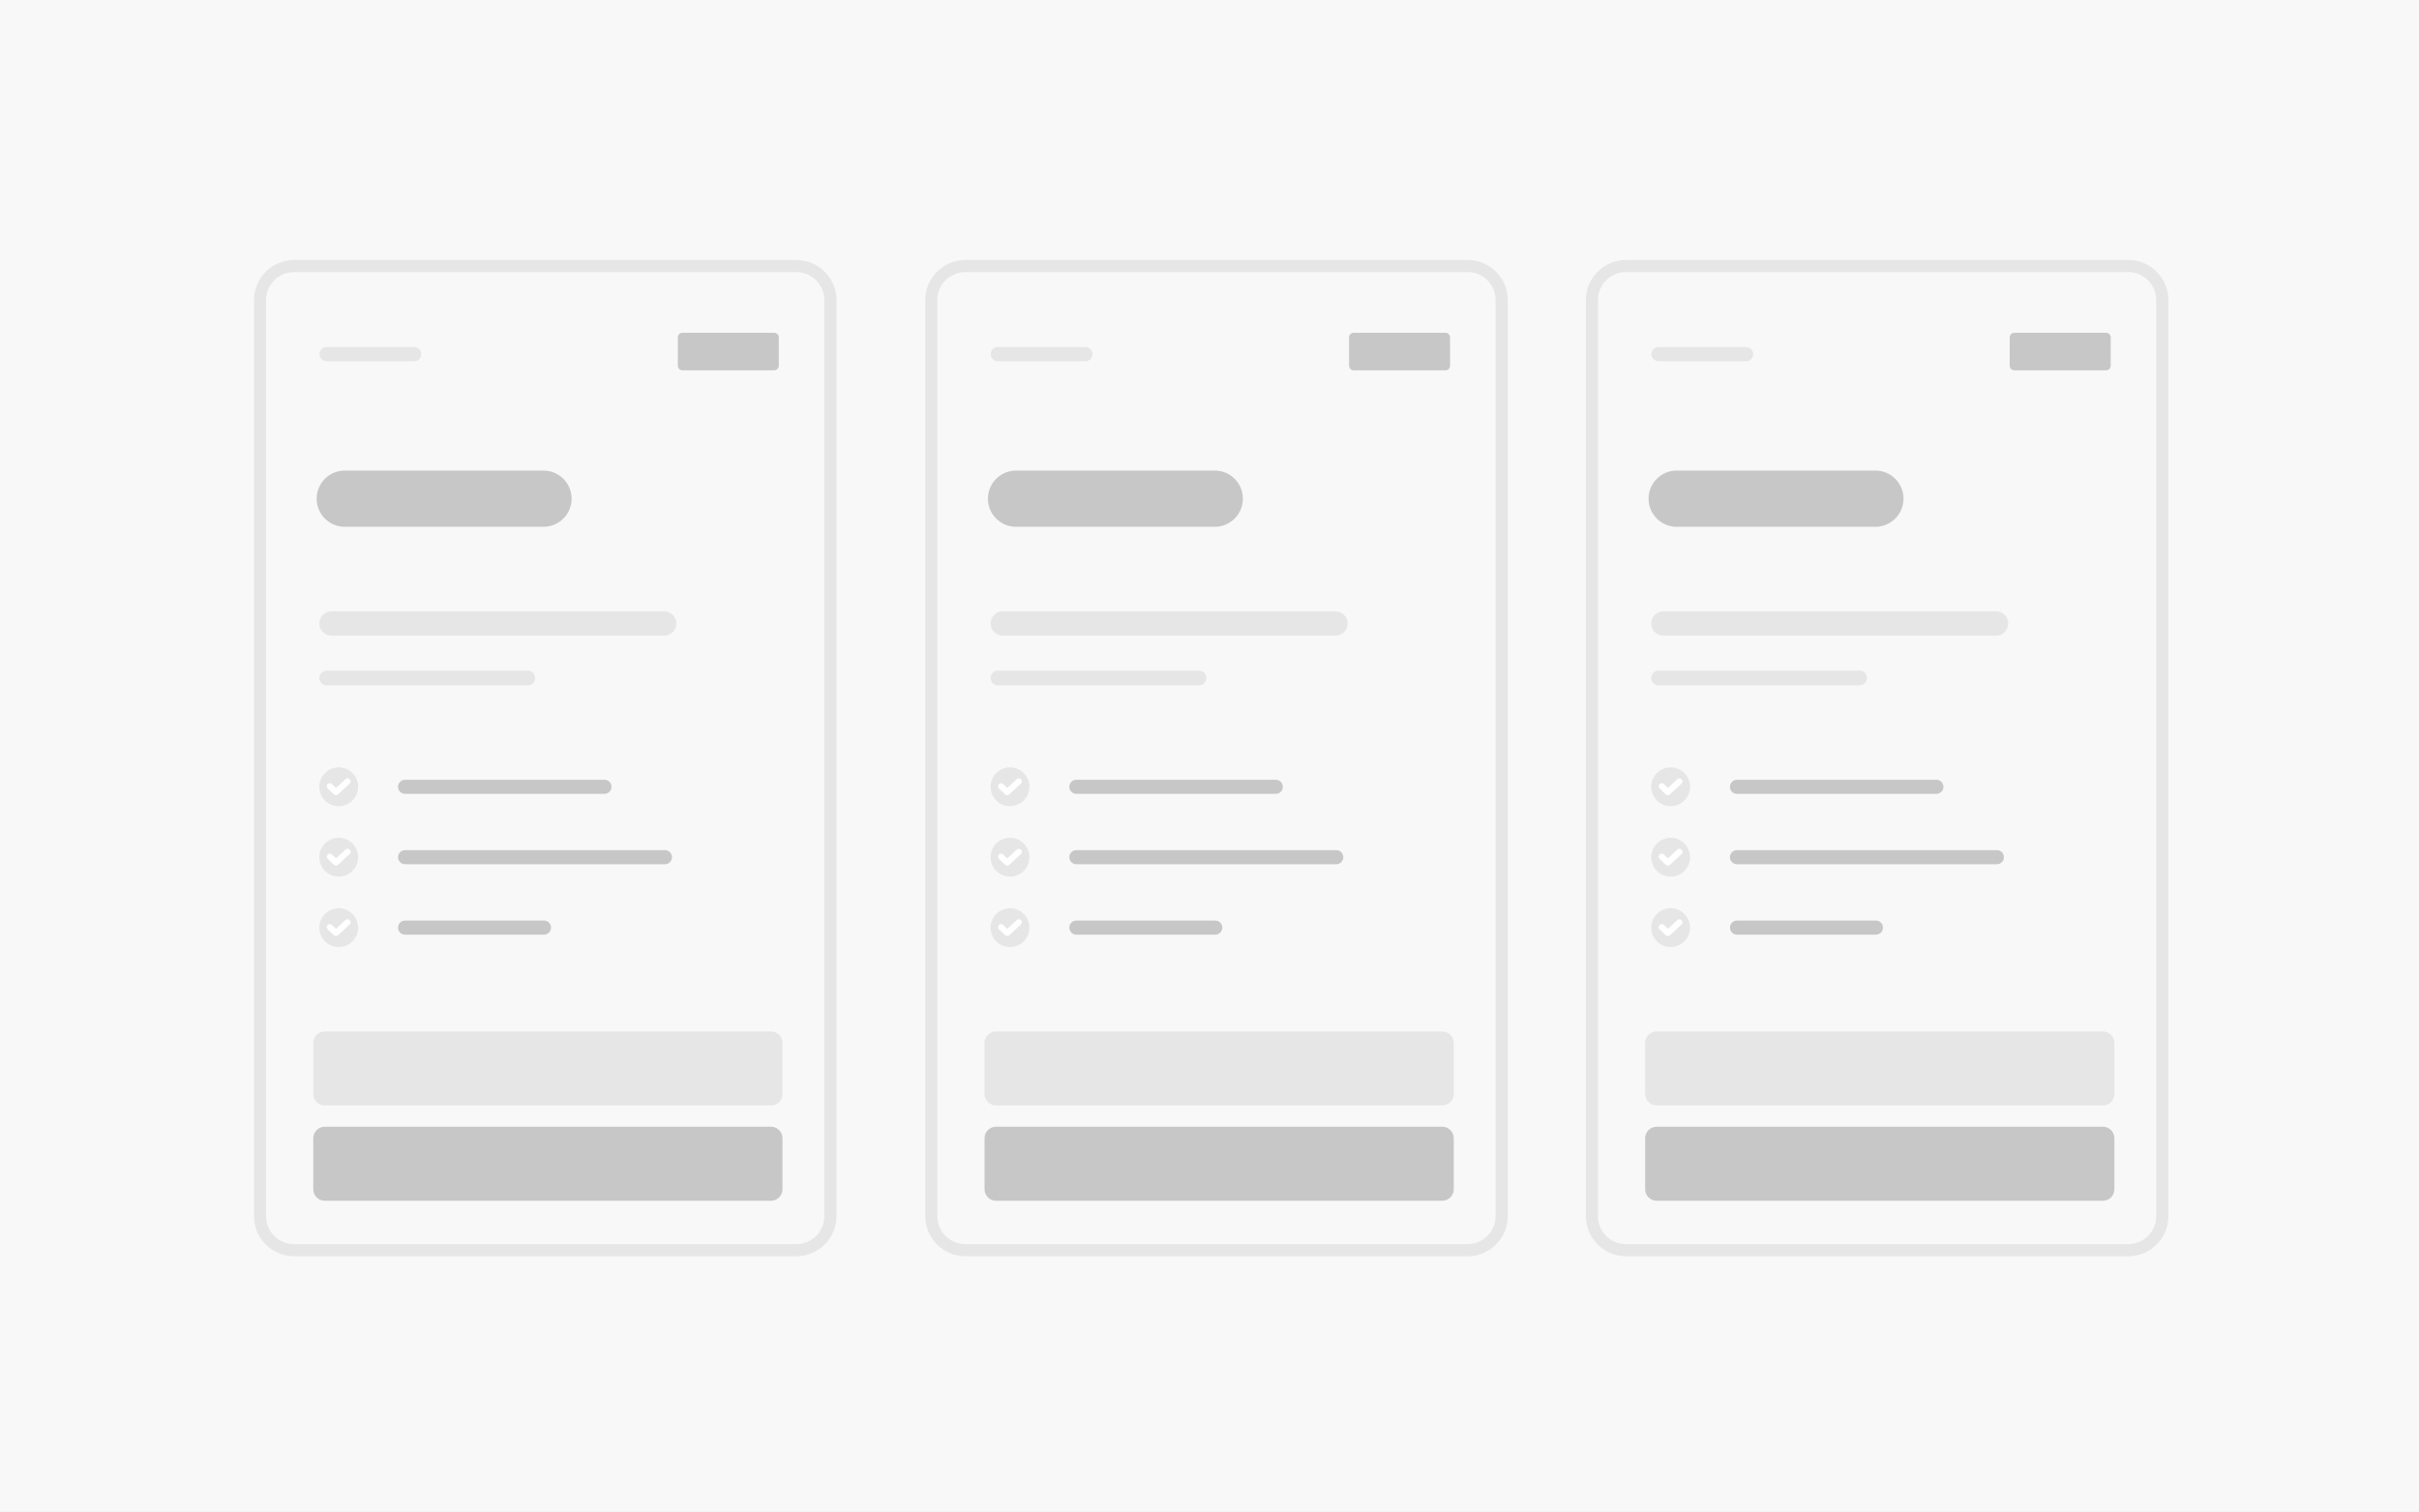
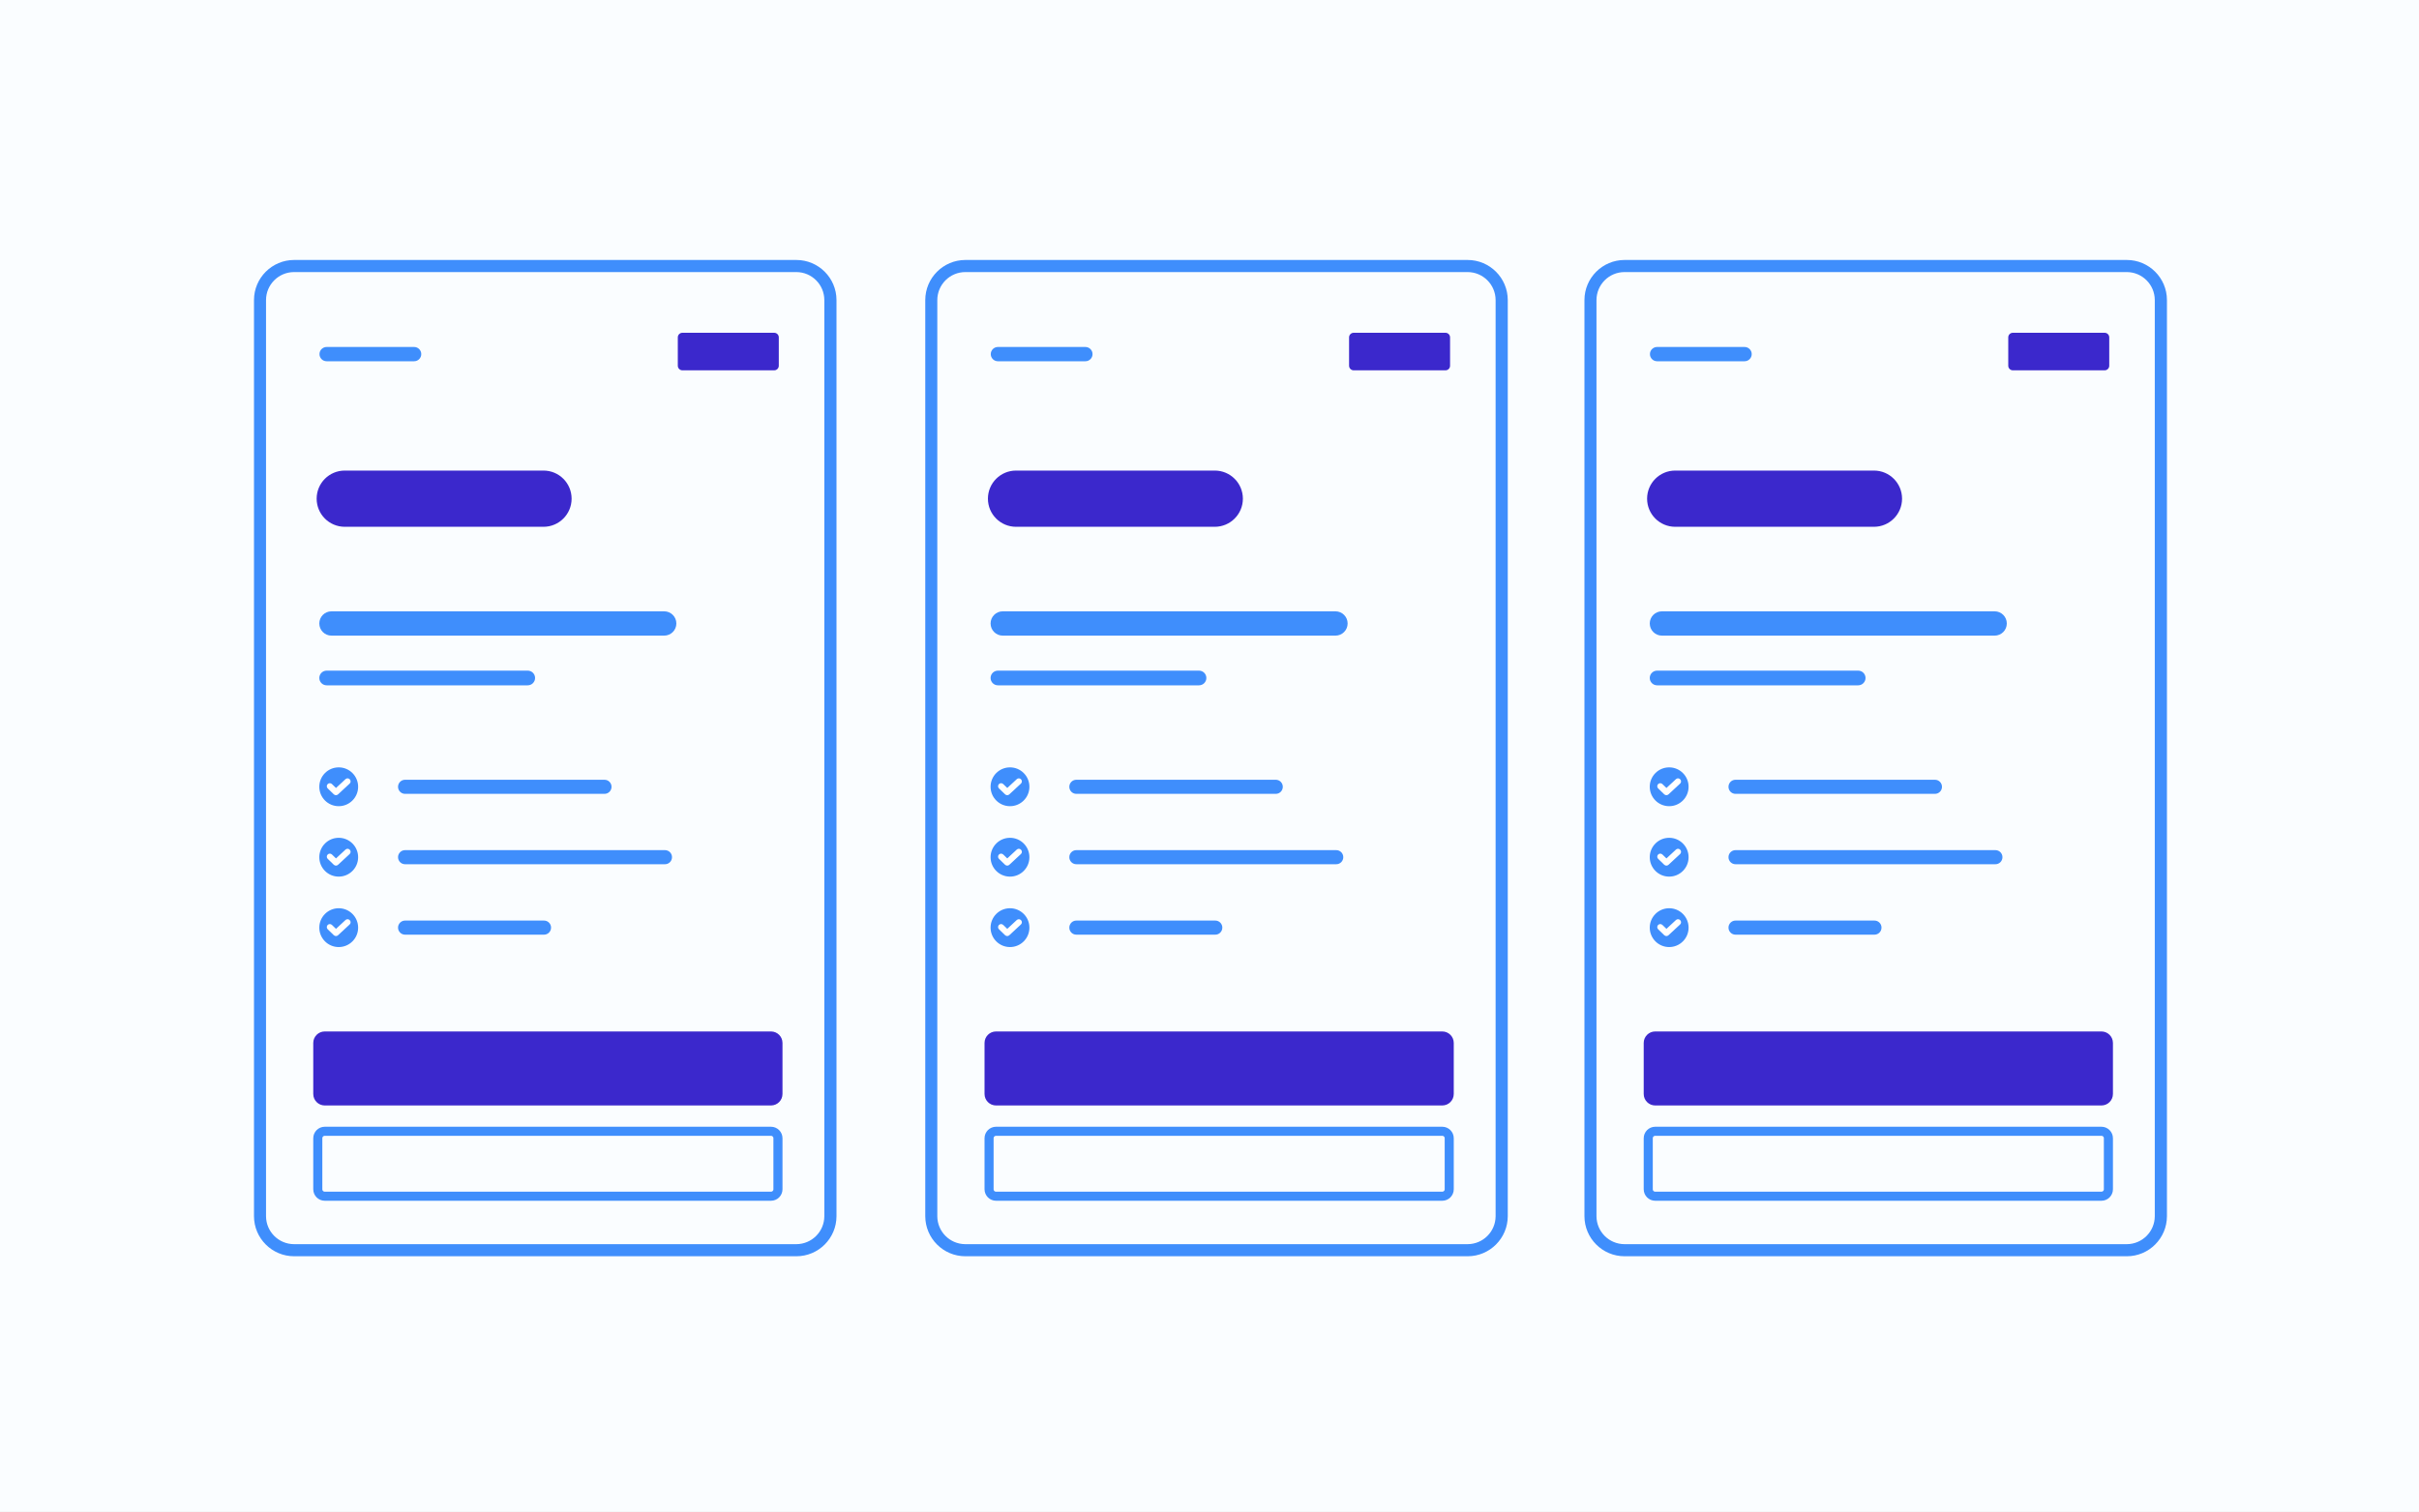
<svg xmlns="http://www.w3.org/2000/svg" width="400" height="250" fill="none">
-   <path fill="#F8F8F8" d="M0 0h400v250H0z" />
+   <path fill="#FAFDFF" d="M0 0h400v250H0z" />
  <g clip-path="url(#a)">
-     <path d="M348.26 55.04h-15.18a.76.76 0 0 0-.76.76v4.69c0 .42.341.76.76.76h15.18c.42 0 .76-.34.76-.76V55.8a.76.76 0 0 0-.76-.76zM310.11 77.83h-32.86a4.65 4.65 0 0 0 0 9.3h32.86a4.65 4.65 0 0 0 0-9.3z" fill="#C7C7C7" />
-     <path d="M330.07 101.11h-55.02a2.01 2.01 0 0 0 0 4.02h55.02a2.01 2.01 0 0 0 0-4.02zM307.5 110.92h-33.24c-.674 0-1.22.544-1.22 1.215s.546 1.215 1.22 1.215h33.24c.674 0 1.22-.544 1.22-1.215s-.546-1.215-1.22-1.215z" fill="#E7E6E6" />
-     <path d="M351.93 207.78h-83.06c-3.65 0-6.63-2.97-6.63-6.63V49.63c0-3.65 2.97-6.63 6.63-6.63h83.06c3.65 0 6.63 2.97 6.63 6.63v151.52c0 3.65-2.97 6.63-6.63 6.63zM268.86 45a4.64 4.64 0 0 0-4.63 4.63v151.52a4.64 4.64 0 0 0 4.63 4.63h83.06a4.64 4.64 0 0 0 4.63-4.63V49.63a4.64 4.64 0 0 0-4.63-4.63h-83.06z" fill="#E7E6E6" />
-     <path d="M288.72 57.39h-14.47a1.18 1.18 0 0 0 0 2.36h14.47a1.18 1.18 0 1 0 0-2.36zM276.25 133.34a3.21 3.21 0 1 0 0-6.42 3.21 3.21 0 0 0 0 6.42z" fill="#E7E6E6" />
-     <path d="M275.79 131.52c-.12 0-.25-.05-.35-.14l-1.01-.98c-.2-.19-.2-.51-.01-.71.19-.2.51-.2.71-.01l.67.65 1.57-1.46c.2-.19.52-.18.71.03.19.21.18.52-.03.71l-1.92 1.78c-.1.09-.22.13-.34.13z" fill="#fff" />
-     <path d="M320.2 128.97h-32.98a1.16 1.16 0 0 0-1.16 1.16v.01c0 .641.519 1.16 1.16 1.16h32.98a1.16 1.16 0 0 0 1.16-1.16v-.01a1.16 1.16 0 0 0-1.16-1.16z" fill="#C7C7C7" />
-     <path d="M276.25 144.99a3.21 3.21 0 1 0 0-6.42 3.21 3.21 0 0 0 0 6.42z" fill="#E7E6E6" />
-     <path d="M275.79 143.17c-.12 0-.25-.05-.35-.14l-1.01-.98c-.2-.19-.2-.51-.01-.71.19-.2.51-.2.71-.01l.67.65 1.57-1.46c.2-.19.52-.18.71.03.19.21.18.52-.03.71l-1.92 1.78c-.1.09-.22.13-.34.13z" fill="#fff" />
-     <path d="M330.2 140.61h-42.98a1.16 1.16 0 0 0-1.16 1.16v.01c0 .641.519 1.16 1.16 1.16h42.98a1.16 1.16 0 0 0 1.16-1.16v-.01a1.16 1.16 0 0 0-1.16-1.16z" fill="#C7C7C7" />
-     <path d="M276.25 156.64a3.21 3.21 0 1 0 0-6.42 3.21 3.21 0 0 0 0 6.42z" fill="#E7E6E6" />
-     <path d="M275.79 154.82c-.12 0-.25-.05-.35-.14l-1.01-.98c-.2-.19-.2-.51-.01-.71.19-.2.51-.2.71-.01l.67.65 1.57-1.46c.2-.19.52-.18.71.03.19.21.18.52-.03.71l-1.92 1.78c-.1.09-.22.13-.34.13z" fill="#fff" />
-     <path d="M310.2 152.26h-22.98a1.16 1.16 0 0 0-1.16 1.16v.01c0 .641.519 1.16 1.16 1.16h22.98a1.16 1.16 0 0 0 1.16-1.16v-.01a1.16 1.16 0 0 0-1.16-1.16z" fill="#C7C7C7" />
-     <path d="M347.73 170.6h-73.79a1.9 1.9 0 0 0-1.9 1.9v8.44a1.9 1.9 0 0 0 1.9 1.9h73.79a1.9 1.9 0 0 0 1.9-1.9v-8.44a1.9 1.9 0 0 0-1.9-1.9z" fill="#E7E6E6" />
-     <path d="M347.73 186.36h-73.79a1.9 1.9 0 0 0-1.9 1.9v8.44a1.9 1.9 0 0 0 1.9 1.9h73.79a1.9 1.9 0 0 0 1.9-1.9v-8.44a1.9 1.9 0 0 0-1.9-1.9zM239.02 55.04h-15.18a.76.76 0 0 0-.76.76v4.69c0 .42.34.76.76.76h15.18c.42 0 .76-.34.76-.76V55.8a.76.76 0 0 0-.76-.76zM200.87 77.83h-32.86a4.65 4.65 0 0 0 0 9.3h32.86a4.65 4.65 0 0 0 0-9.3z" fill="#C7C7C7" />
-     <path d="M220.83 101.11h-55.02a2.01 2.01 0 0 0 0 4.02h55.02a2.01 2.01 0 0 0 0-4.02zM198.26 110.92h-33.24c-.674 0-1.22.544-1.22 1.215s.546 1.215 1.22 1.215h33.24c.674 0 1.22-.544 1.22-1.215s-.546-1.215-1.22-1.215z" fill="#E7E6E6" />
-     <path d="M242.69 207.78h-83.06c-3.65 0-6.63-2.97-6.63-6.63V49.63c0-3.65 2.97-6.63 6.63-6.63h83.06c3.65 0 6.63 2.97 6.63 6.63v151.52c0 3.65-2.97 6.63-6.63 6.63zM159.62 45a4.64 4.64 0 0 0-4.63 4.63v151.52a4.64 4.64 0 0 0 4.63 4.63h83.06a4.64 4.64 0 0 0 4.63-4.63V49.63a4.64 4.64 0 0 0-4.63-4.63h-83.06z" fill="#E7E6E6" />
-     <path d="M179.48 57.39h-14.47a1.18 1.18 0 1 0 0 2.36h14.47a1.18 1.18 0 1 0 0-2.36zM167.01 133.34a3.21 3.21 0 1 0 0-6.42 3.21 3.21 0 0 0 0 6.42z" fill="#E7E6E6" />
+     <path d="M128.02 55.04h-15.18a.76.76 0 0 0-.76.76v4.69c0 .42.34.76.76.76h15.18c.42 0 .76-.34.76-.76V55.8a.76.76 0 0 0-.76-.76zM89.87 77.83H57.01a4.65 4.65 0 1 0 0 9.3h32.86a4.65 4.65 0 1 0 0-9.3z" fill="#3B28CC" />
+     <path d="M109.83 101.11H54.81a2.01 2.01 0 0 0 0 4.02h55.02a2.01 2.01 0 0 0 0-4.02zM87.26 110.92H54.02c-.674 0-1.22.544-1.22 1.215s.546 1.215 1.22 1.215h33.24c.674 0 1.22-.544 1.22-1.215s-.546-1.215-1.22-1.215z" fill="#3F8EFC" />
+     <path d="M131.69 207.78H48.63c-3.65 0-6.63-2.97-6.63-6.63V49.63c0-3.65 2.97-6.63 6.63-6.63h83.06c3.65 0 6.63 2.97 6.63 6.63v151.52c0 3.65-2.97 6.63-6.63 6.63zM48.62 45a4.64 4.64 0 0 0-4.63 4.63v151.52a4.64 4.64 0 0 0 4.63 4.63h83.06a4.64 4.64 0 0 0 4.63-4.63V49.63a4.64 4.64 0 0 0-4.63-4.63H48.62z" fill="#3F8EFC" />
+     <path d="M68.48 57.39H54.01a1.18 1.18 0 1 0 0 2.36h14.47a1.18 1.18 0 1 0 0-2.36zM56.01 133.34a3.21 3.21 0 1 0 0-6.42 3.21 3.21 0 0 0 0 6.42z" fill="#3F8EFC" />
+     <path d="M55.55 131.52c-.12 0-.25-.05-.35-.14l-1.01-.98c-.2-.19-.2-.51-.01-.71.19-.2.51-.2.71-.01l.67.65 1.57-1.46c.2-.19.52-.18.71.03.19.21.18.52-.03.71l-1.92 1.78c-.1.09-.22.13-.34.13z" fill="#fff" />
+     <path d="M99.96 128.97H66.98c-.64 0-1.16.519-1.16 1.16v.01c0 .641.52 1.16 1.16 1.16h32.98c.64 0 1.16-.519 1.16-1.16v-.01c0-.641-.52-1.16-1.16-1.16zM56.01 144.99a3.21 3.21 0 1 0 0-6.42 3.21 3.21 0 0 0 0 6.42z" fill="#3F8EFC" />
+     <path d="M55.55 143.17c-.12 0-.25-.05-.35-.14l-1.01-.98c-.2-.19-.2-.51-.01-.71.19-.2.51-.2.71-.01l.67.65 1.57-1.46c.2-.19.52-.18.71.03.19.21.18.52-.03.71l-1.92 1.78c-.1.09-.22.13-.34.13z" fill="#fff" />
+     <path d="M109.96 140.61H66.98c-.64 0-1.16.519-1.16 1.16v.01c0 .641.52 1.16 1.16 1.16h42.98c.64 0 1.16-.519 1.16-1.16v-.01c0-.641-.52-1.16-1.16-1.16zM56.01 156.64a3.21 3.21 0 1 0 0-6.42 3.21 3.21 0 0 0 0 6.42z" fill="#3F8EFC" />
+     <path d="M55.55 154.82c-.12 0-.25-.05-.35-.14l-1.01-.98c-.2-.19-.2-.51-.01-.71.19-.2.51-.2.71-.01l.67.65 1.57-1.46c.2-.19.52-.18.71.03.19.21.18.52-.03.71l-1.92 1.78c-.1.09-.22.13-.34.13z" fill="#fff" />
+     <path d="M89.96 152.26H66.98c-.64 0-1.16.519-1.16 1.16v.01c0 .641.52 1.16 1.16 1.16h22.98c.64 0 1.16-.519 1.16-1.16v-.01c0-.641-.52-1.16-1.16-1.16z" fill="#3F8EFC" />
+     <path d="M127.49 170.6H53.7a1.9 1.9 0 0 0-1.9 1.9v8.44a1.9 1.9 0 0 0 1.9 1.9h73.79a1.9 1.9 0 0 0 1.9-1.9v-8.44a1.9 1.9 0 0 0-1.9-1.9z" fill="#3B28CC" />
+     <path d="M53.7 187.11h73.79c.635 0 1.15.515 1.15 1.15v8.44a1.15 1.15 0 0 1-1.15 1.15H53.7a1.15 1.15 0 0 1-1.15-1.15v-8.44c0-.635.515-1.15 1.15-1.15z" stroke="#3F8EFC" stroke-width="1.5" />
+     <path d="M239.02 55.04h-15.18a.76.76 0 0 0-.76.76v4.69c0 .42.34.76.76.76h15.18c.42 0 .76-.34.76-.76V55.8a.76.76 0 0 0-.76-.76zM200.87 77.83h-32.86a4.65 4.65 0 0 0 0 9.3h32.86a4.65 4.65 0 0 0 0-9.3z" fill="#3B28CC" />
+     <path d="M220.83 101.11h-55.02a2.01 2.01 0 0 0 0 4.02h55.02a2.01 2.01 0 0 0 0-4.02zM198.26 110.92h-33.24c-.674 0-1.22.544-1.22 1.215s.546 1.215 1.22 1.215h33.24c.674 0 1.22-.544 1.22-1.215s-.546-1.215-1.22-1.215z" fill="#3F8EFC" />
+     <path d="M242.69 207.78h-83.06c-3.65 0-6.63-2.97-6.63-6.63V49.63c0-3.65 2.97-6.63 6.63-6.63h83.06c3.65 0 6.63 2.97 6.63 6.63v151.52c0 3.65-2.97 6.63-6.63 6.63zM159.62 45a4.64 4.64 0 0 0-4.63 4.63v151.52a4.64 4.64 0 0 0 4.63 4.63h83.06a4.64 4.64 0 0 0 4.63-4.63V49.63a4.64 4.64 0 0 0-4.63-4.63h-83.06z" fill="#3F8EFC" />
+     <path d="M179.48 57.39h-14.47a1.18 1.18 0 1 0 0 2.36h14.47a1.18 1.18 0 1 0 0-2.36zM167.01 133.34a3.21 3.21 0 1 0 0-6.42 3.21 3.21 0 0 0 0 6.42z" fill="#3F8EFC" />
    <path d="M166.55 131.52c-.12 0-.25-.05-.35-.14l-1.01-.98c-.2-.19-.2-.51-.01-.71.19-.2.51-.2.71-.01l.67.65 1.57-1.46c.2-.19.52-.18.71.03.19.21.18.52-.03.71l-1.92 1.78c-.1.09-.22.13-.34.13z" fill="#fff" />
-     <path d="M210.96 128.97h-32.98a1.16 1.16 0 0 0-1.16 1.16v.01c0 .641.519 1.16 1.16 1.16h32.98c.64 0 1.16-.519 1.16-1.16v-.01c0-.641-.52-1.16-1.16-1.16z" fill="#C7C7C7" />
-     <path d="M167.01 144.99a3.21 3.21 0 1 0 0-6.42 3.21 3.21 0 0 0 0 6.42z" fill="#E7E6E6" />
+     <path d="M210.96 128.97h-32.98a1.16 1.16 0 0 0-1.16 1.16v.01c0 .641.519 1.16 1.16 1.16h32.98c.64 0 1.16-.519 1.16-1.16v-.01c0-.641-.52-1.16-1.16-1.16zM167.01 144.99a3.21 3.21 0 1 0 0-6.42 3.21 3.21 0 0 0 0 6.42z" fill="#3F8EFC" />
    <path d="M166.55 143.17c-.12 0-.25-.05-.35-.14l-1.01-.98c-.2-.19-.2-.51-.01-.71.19-.2.51-.2.71-.01l.67.65 1.57-1.46c.2-.19.52-.18.71.03.19.21.18.52-.03.71l-1.92 1.78c-.1.09-.22.13-.34.13z" fill="#fff" />
-     <path d="M220.96 140.61h-42.98a1.16 1.16 0 0 0-1.16 1.16v.01c0 .641.519 1.16 1.16 1.16h42.98c.64 0 1.16-.519 1.16-1.16v-.01c0-.641-.52-1.16-1.16-1.16z" fill="#C7C7C7" />
-     <path d="M167.01 156.64a3.21 3.21 0 1 0 0-6.42 3.21 3.21 0 0 0 0 6.42z" fill="#E7E6E6" />
+     <path d="M220.96 140.61h-42.98a1.16 1.16 0 0 0-1.16 1.16v.01c0 .641.519 1.16 1.16 1.16h42.98c.64 0 1.16-.519 1.16-1.16v-.01c0-.641-.52-1.16-1.16-1.16zM167.01 156.64a3.21 3.21 0 1 0 0-6.42 3.21 3.21 0 0 0 0 6.42z" fill="#3F8EFC" />
    <path d="M166.55 154.82c-.12 0-.25-.05-.35-.14l-1.01-.98c-.2-.19-.2-.51-.01-.71.19-.2.51-.2.71-.01l.67.65 1.57-1.46c.2-.19.52-.18.71.03.19.21.18.52-.03.71l-1.92 1.78c-.1.09-.22.13-.34.13z" fill="#fff" />
-     <path d="M200.96 152.26h-22.98a1.16 1.16 0 0 0-1.16 1.16v.01c0 .641.519 1.16 1.16 1.16h22.98c.64 0 1.16-.519 1.16-1.16v-.01c0-.641-.52-1.16-1.16-1.16z" fill="#C7C7C7" />
-     <path d="M238.49 170.6H164.7a1.9 1.9 0 0 0-1.9 1.9v8.44a1.9 1.9 0 0 0 1.9 1.9h73.79a1.9 1.9 0 0 0 1.9-1.9v-8.44a1.9 1.9 0 0 0-1.9-1.9z" fill="#E7E6E6" />
-     <path d="M238.49 186.36H164.7a1.9 1.9 0 0 0-1.9 1.9v8.44a1.9 1.9 0 0 0 1.9 1.9h73.79a1.9 1.9 0 0 0 1.9-1.9v-8.44a1.9 1.9 0 0 0-1.9-1.9zM128.02 55.04h-15.18a.76.76 0 0 0-.76.76v4.69c0 .42.34.76.76.76h15.18c.42 0 .76-.34.76-.76V55.8a.76.76 0 0 0-.76-.76zM89.87 77.83H57.01a4.65 4.65 0 1 0 0 9.3h32.86a4.65 4.65 0 1 0 0-9.3z" fill="#C7C7C7" />
-     <path d="M109.83 101.11H54.81a2.01 2.01 0 0 0 0 4.02h55.02a2.01 2.01 0 0 0 0-4.02zM87.26 110.92H54.02c-.674 0-1.22.544-1.22 1.215s.546 1.215 1.22 1.215h33.24c.674 0 1.22-.544 1.22-1.215s-.546-1.215-1.22-1.215z" fill="#E7E6E6" />
-     <path d="M131.69 207.78H48.63c-3.65 0-6.63-2.97-6.63-6.63V49.63c0-3.65 2.97-6.63 6.63-6.63h83.06c3.65 0 6.63 2.97 6.63 6.63v151.52c0 3.65-2.97 6.63-6.63 6.63zM48.62 45a4.64 4.64 0 0 0-4.63 4.63v151.52a4.64 4.64 0 0 0 4.63 4.63h83.06a4.64 4.64 0 0 0 4.63-4.63V49.63a4.64 4.64 0 0 0-4.63-4.63H48.62z" fill="#E7E6E6" />
-     <path d="M68.48 57.39H54.01a1.18 1.18 0 1 0 0 2.36h14.47a1.18 1.18 0 1 0 0-2.36zM56.01 133.34a3.21 3.21 0 1 0 0-6.42 3.21 3.21 0 0 0 0 6.42z" fill="#E7E6E6" />
-     <path d="M55.55 131.52c-.12 0-.25-.05-.35-.14l-1.01-.98c-.2-.19-.2-.51-.01-.71.19-.2.51-.2.71-.01l.67.65 1.57-1.46c.2-.19.52-.18.71.03.19.21.18.52-.03.71l-1.92 1.78c-.1.09-.22.13-.34.13z" fill="#fff" />
-     <path d="M99.96 128.97H66.98c-.64 0-1.16.519-1.16 1.16v.01c0 .641.52 1.16 1.16 1.16h32.98c.64 0 1.16-.519 1.16-1.16v-.01c0-.641-.52-1.16-1.16-1.16z" fill="#C7C7C7" />
-     <path d="M56.01 144.99a3.21 3.21 0 1 0 0-6.42 3.21 3.21 0 0 0 0 6.42z" fill="#E7E6E6" />
-     <path d="M55.55 143.17c-.12 0-.25-.05-.35-.14l-1.01-.98c-.2-.19-.2-.51-.01-.71.19-.2.51-.2.71-.01l.67.65 1.57-1.46c.2-.19.52-.18.71.03.19.21.18.52-.03.71l-1.92 1.78c-.1.09-.22.13-.34.13z" fill="#fff" />
-     <path d="M109.96 140.61H66.98c-.64 0-1.16.519-1.16 1.16v.01c0 .641.52 1.16 1.16 1.16h42.98c.64 0 1.16-.519 1.16-1.16v-.01c0-.641-.52-1.16-1.16-1.16z" fill="#C7C7C7" />
-     <path d="M56.01 156.64a3.21 3.21 0 1 0 0-6.42 3.21 3.21 0 0 0 0 6.42z" fill="#E7E6E6" />
-     <path d="M55.55 154.82c-.12 0-.25-.05-.35-.14l-1.01-.98c-.2-.19-.2-.51-.01-.71.19-.2.51-.2.71-.01l.67.65 1.57-1.46c.2-.19.52-.18.71.03.19.21.18.52-.03.71l-1.92 1.78c-.1.09-.22.13-.34.13z" fill="#fff" />
-     <path d="M89.96 152.26H66.98c-.64 0-1.16.519-1.16 1.16v.01c0 .641.52 1.16 1.16 1.16h22.98c.64 0 1.16-.519 1.16-1.16v-.01c0-.641-.52-1.16-1.16-1.16z" fill="#C7C7C7" />
-     <path d="M127.49 170.6H53.7a1.9 1.9 0 0 0-1.9 1.9v8.44a1.9 1.9 0 0 0 1.9 1.9h73.79a1.9 1.9 0 0 0 1.9-1.9v-8.44a1.9 1.9 0 0 0-1.9-1.9z" fill="#E7E6E6" />
-     <path d="M127.49 186.36H53.7a1.9 1.9 0 0 0-1.9 1.9v8.44a1.9 1.9 0 0 0 1.9 1.9h73.79a1.9 1.9 0 0 0 1.9-1.9v-8.44a1.9 1.9 0 0 0-1.9-1.9z" fill="#C7C7C7" />
+     <path d="M200.96 152.26h-22.98a1.16 1.16 0 0 0-1.16 1.16v.01c0 .641.519 1.16 1.16 1.16h22.98c.64 0 1.16-.519 1.16-1.16v-.01c0-.641-.52-1.16-1.16-1.16z" fill="#3F8EFC" />
+     <path d="M238.49 170.6H164.7a1.9 1.9 0 0 0-1.9 1.9v8.44a1.9 1.9 0 0 0 1.9 1.9h73.79a1.9 1.9 0 0 0 1.9-1.9v-8.44a1.9 1.9 0 0 0-1.9-1.9z" fill="#3B28CC" />
+     <path d="M164.7 187.11h73.79c.635 0 1.15.515 1.15 1.15v8.44a1.15 1.15 0 0 1-1.15 1.15H164.7a1.15 1.15 0 0 1-1.15-1.15v-8.44c0-.635.515-1.15 1.15-1.15z" stroke="#3F8EFC" stroke-width="1.5" />
+     <path d="M348.02 55.04h-15.18a.76.76 0 0 0-.76.76v4.69c0 .42.34.76.76.76h15.18c.42 0 .76-.34.76-.76V55.8a.76.76 0 0 0-.76-.76zM309.87 77.83h-32.86a4.65 4.65 0 0 0 0 9.3h32.86a4.65 4.65 0 0 0 0-9.3z" fill="#3B28CC" />
+     <path d="M329.83 101.11h-55.02a2.01 2.01 0 0 0 0 4.02h55.02a2.01 2.01 0 0 0 0-4.02zM307.26 110.92h-33.24c-.674 0-1.22.544-1.22 1.215s.546 1.215 1.22 1.215h33.24c.674 0 1.22-.544 1.22-1.215s-.546-1.215-1.22-1.215z" fill="#3F8EFC" />
+     <path d="M351.69 207.78h-83.06c-3.65 0-6.63-2.97-6.63-6.63V49.63c0-3.65 2.97-6.63 6.63-6.63h83.06c3.65 0 6.63 2.97 6.63 6.63v151.52c0 3.65-2.97 6.63-6.63 6.63zM268.62 45a4.64 4.64 0 0 0-4.63 4.63v151.52a4.64 4.64 0 0 0 4.63 4.63h83.06a4.64 4.64 0 0 0 4.63-4.63V49.63a4.64 4.64 0 0 0-4.63-4.63h-83.06z" fill="#3F8EFC" />
+     <path d="M288.48 57.39h-14.47a1.18 1.18 0 1 0 0 2.36h14.47a1.18 1.18 0 1 0 0-2.36zM276.01 133.34a3.21 3.21 0 1 0 0-6.42 3.21 3.21 0 0 0 0 6.42z" fill="#3F8EFC" />
+     <path d="M275.55 131.52c-.12 0-.25-.05-.35-.14l-1.01-.98c-.2-.19-.2-.51-.01-.71.19-.2.51-.2.71-.01l.67.65 1.57-1.46c.2-.19.52-.18.71.03.19.21.18.52-.03.71l-1.92 1.78c-.1.09-.22.13-.34.13z" fill="#fff" />
+     <path d="M319.96 128.97h-32.98a1.16 1.16 0 0 0-1.16 1.16v.01c0 .641.519 1.16 1.16 1.16h32.98c.64 0 1.16-.519 1.16-1.16v-.01c0-.641-.52-1.16-1.16-1.16zM276.01 144.99a3.21 3.21 0 1 0 0-6.42 3.21 3.21 0 0 0 0 6.42z" fill="#3F8EFC" />
+     <path d="M275.55 143.17c-.12 0-.25-.05-.35-.14l-1.01-.98c-.2-.19-.2-.51-.01-.71.19-.2.51-.2.71-.01l.67.65 1.57-1.46c.2-.19.52-.18.71.03.19.21.18.52-.03.71l-1.92 1.78c-.1.09-.22.13-.34.13z" fill="#fff" />
+     <path d="M329.96 140.61h-42.98a1.16 1.16 0 0 0-1.16 1.16v.01c0 .641.519 1.16 1.16 1.16h42.98c.64 0 1.16-.519 1.16-1.16v-.01c0-.641-.52-1.16-1.16-1.16zM276.01 156.64a3.21 3.21 0 1 0 0-6.42 3.21 3.21 0 0 0 0 6.42z" fill="#3F8EFC" />
+     <path d="M275.55 154.82c-.12 0-.25-.05-.35-.14l-1.01-.98c-.2-.19-.2-.51-.01-.71.19-.2.51-.2.71-.01l.67.65 1.57-1.46c.2-.19.52-.18.71.03.19.21.18.52-.03.71l-1.92 1.78c-.1.09-.22.13-.34.13z" fill="#fff" />
+     <path d="M309.96 152.26h-22.98a1.16 1.16 0 0 0-1.16 1.16v.01c0 .641.519 1.16 1.16 1.16h22.98c.64 0 1.16-.519 1.16-1.16v-.01c0-.641-.52-1.16-1.16-1.16z" fill="#3F8EFC" />
+     <path d="M347.49 170.6H273.7a1.9 1.9 0 0 0-1.9 1.9v8.44a1.9 1.9 0 0 0 1.9 1.9h73.79a1.9 1.9 0 0 0 1.9-1.9v-8.44a1.9 1.9 0 0 0-1.9-1.9z" fill="#3B28CC" />
+     <path d="M273.7 187.11h73.79c.635 0 1.15.515 1.15 1.15v8.44a1.15 1.15 0 0 1-1.15 1.15H273.7a1.15 1.15 0 0 1-1.15-1.15v-8.44c0-.635.515-1.15 1.15-1.15z" stroke="#3F8EFC" stroke-width="1.5" />
  </g>
  <defs>
    <clipPath id="a">
      <path fill="#fff" transform="translate(42 43)" d="M0 0h316.55v164.78H0z" />
    </clipPath>
  </defs>
</svg>
